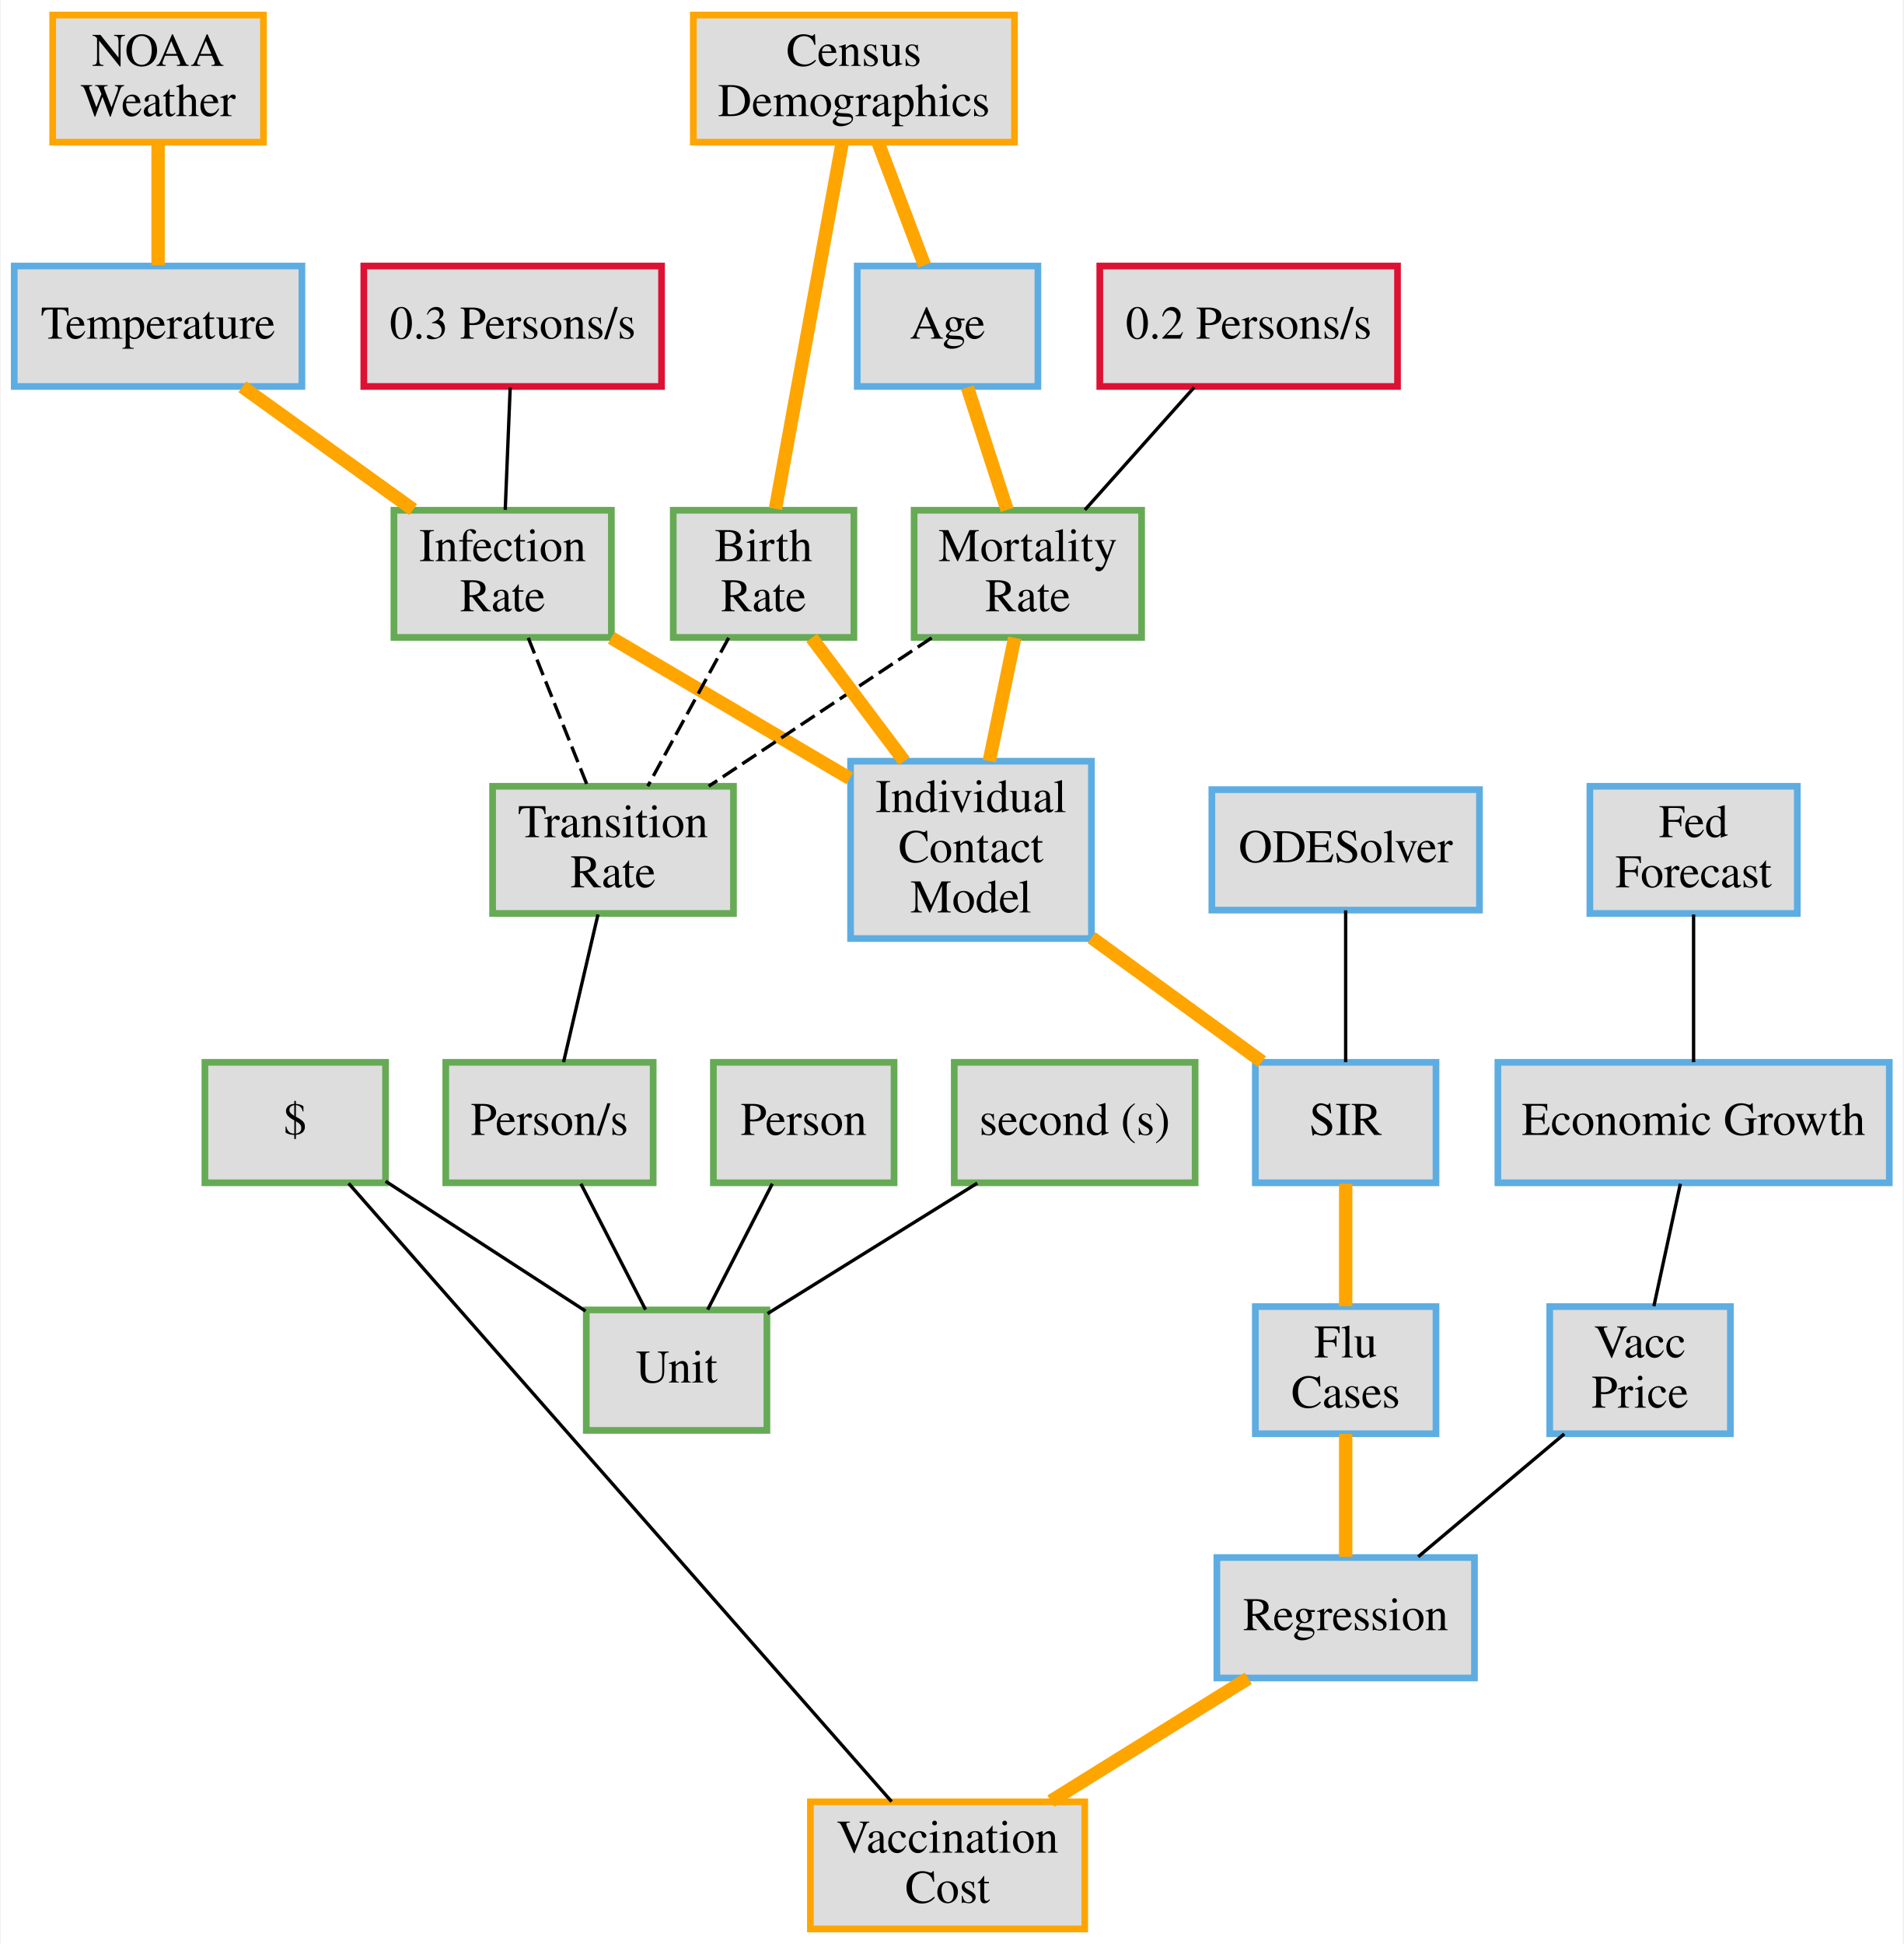
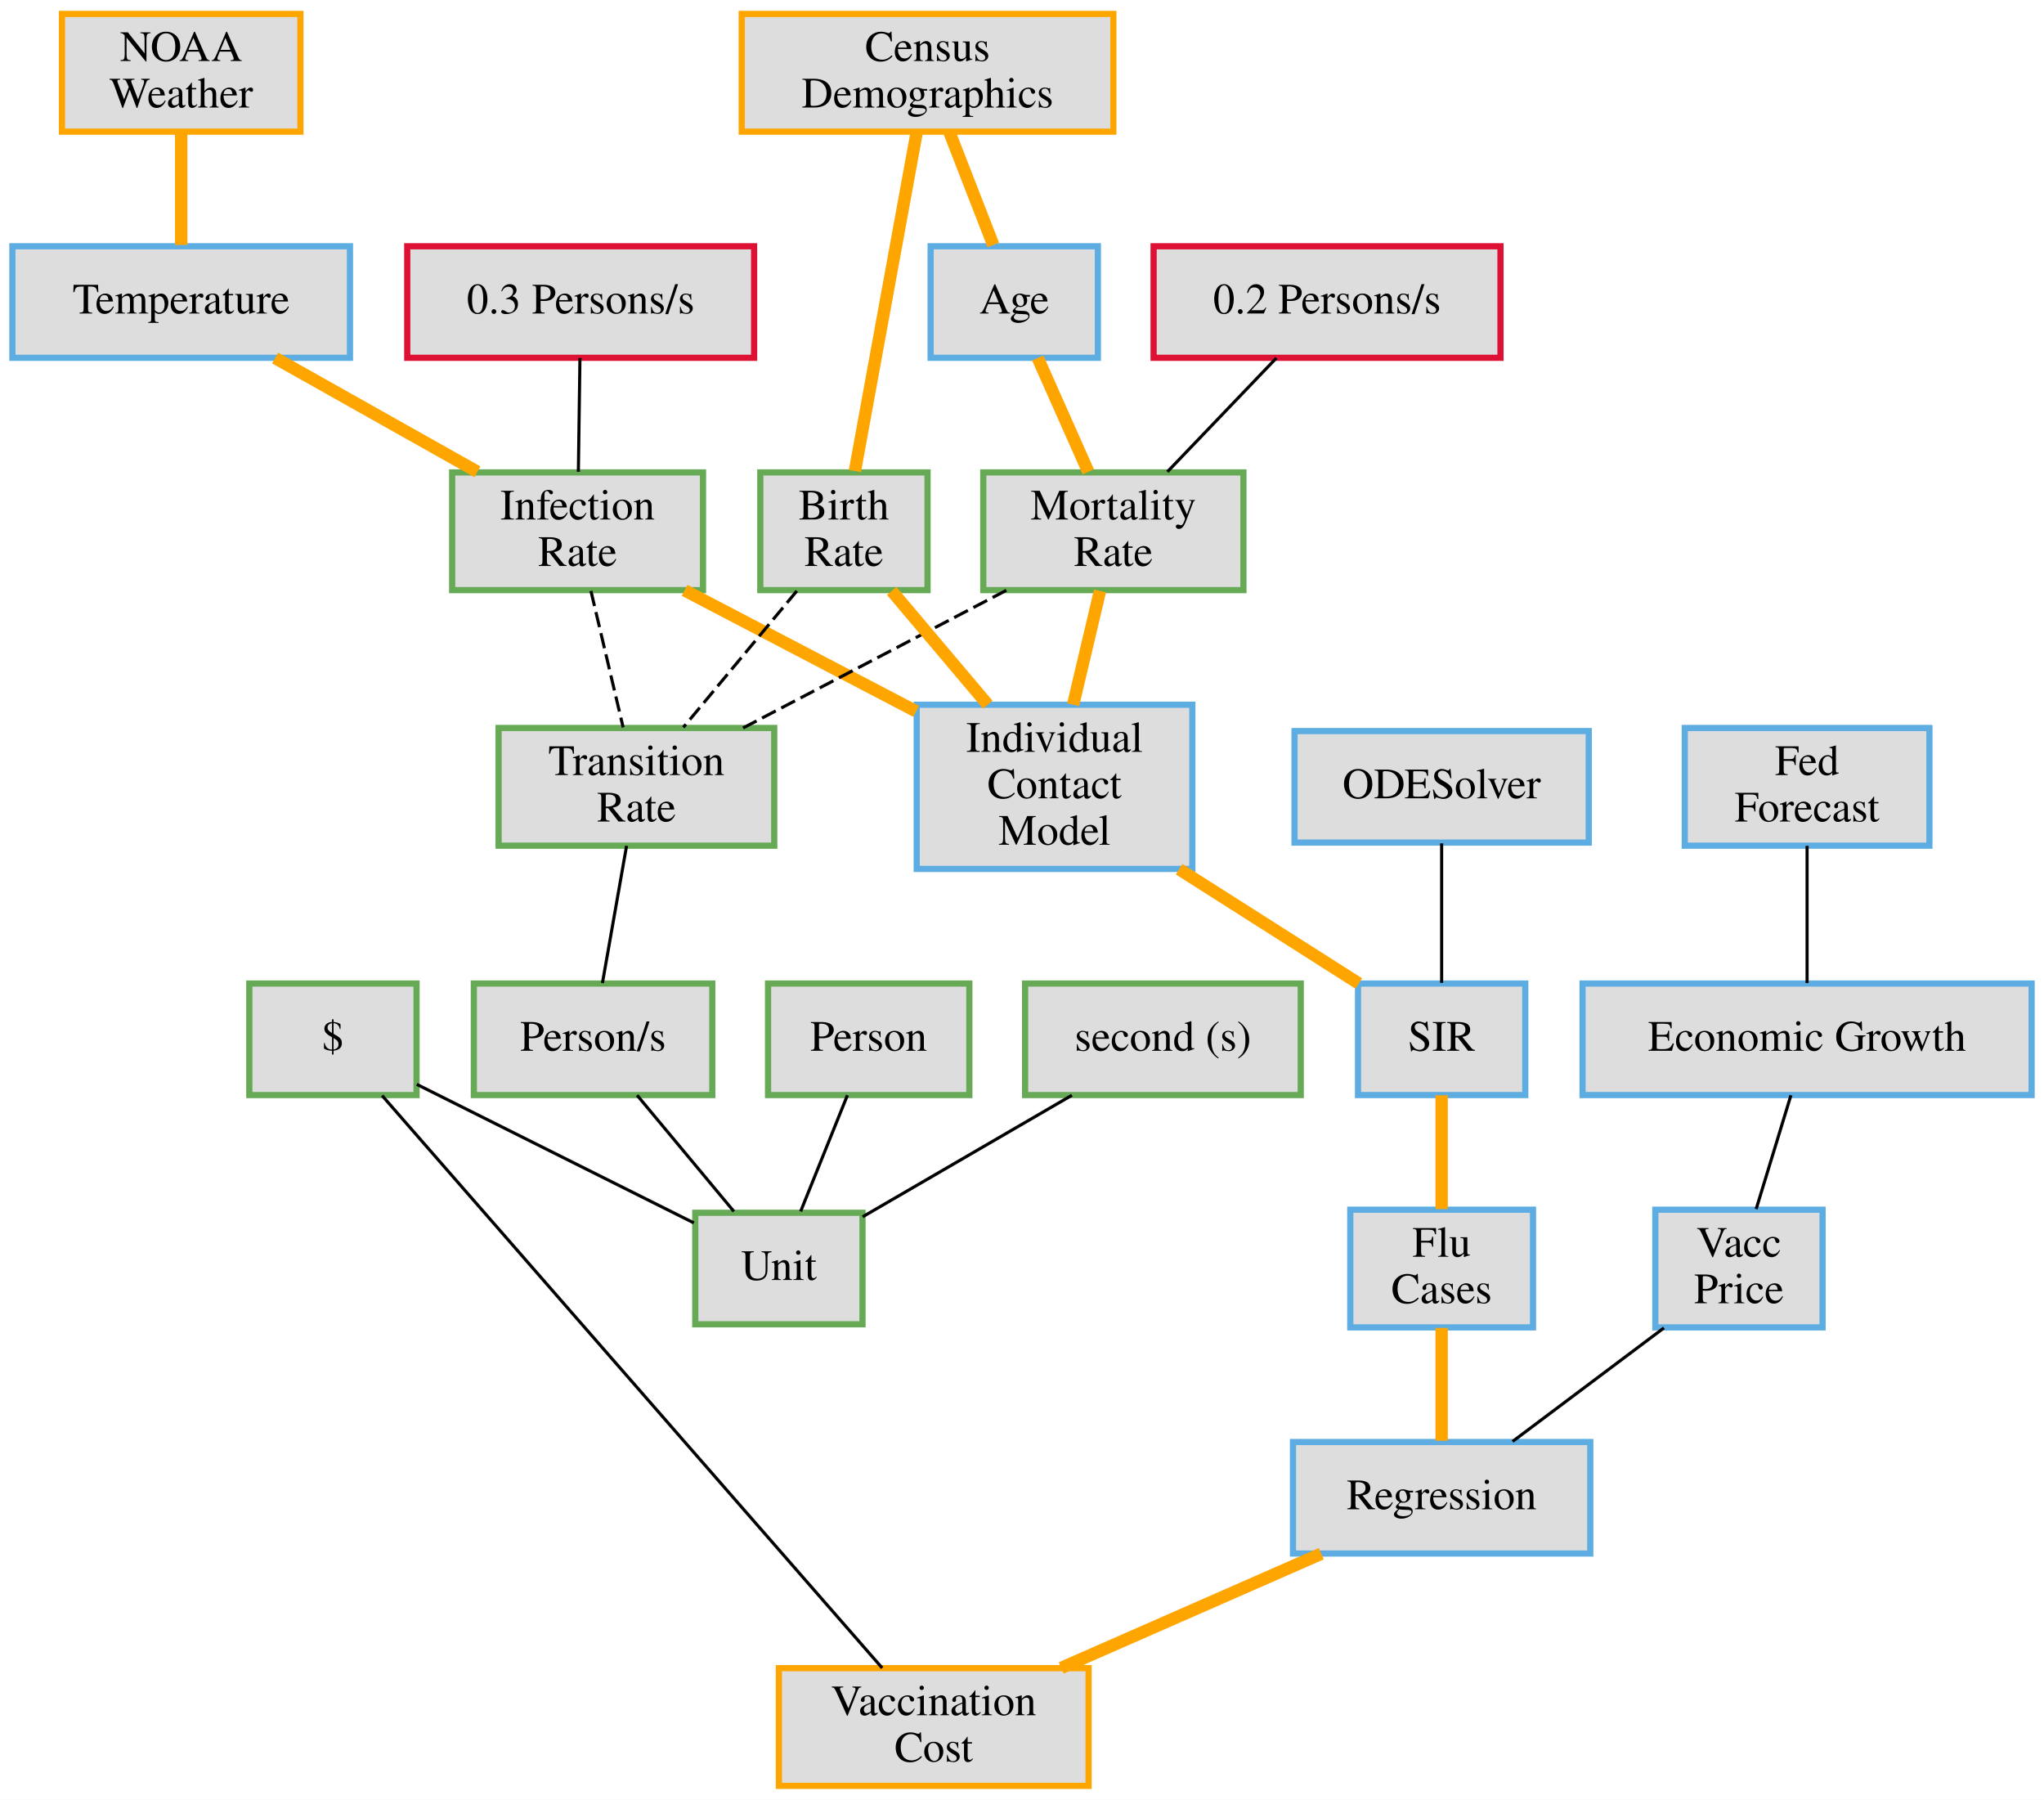
- <svg xmlns="http://www.w3.org/2000/svg" width="569pt" height="581pt" viewBox="0.00 0.00 568.50 581.00">
+ <svg xmlns="http://www.w3.org/2000/svg" width="660pt" height="581pt" viewBox="0.00 0.00 660.00 581.00">
  <g id="graph0" class="graph" transform="scale(1 1) rotate(0) translate(4 577)">
-     <polygon fill="#ffffff" stroke="transparent" points="-4,4 -4,-577 564.5,-577 564.5,4 -4,4" />
+     <polygon fill="white" stroke="none" points="-4,4 -4,-577 656,-577 656,4 -4,4" />
    <g id="node1" class="node">
-       <polygon fill="#dddddd" stroke="#5dade2" stroke-width="2" points="250,-296.5 250,-349.5 322,-349.5 322,-296.5 250,-296.5" />
-       <text text-anchor="middle" x="286" y="-334.3" font-family="Times,serif" font-size="14.00" fill="#000000">Individual</text>
-       <text text-anchor="middle" x="286" y="-319.3" font-family="Times,serif" font-size="14.00" fill="#000000">Contact</text>
-       <text text-anchor="middle" x="286" y="-304.3" font-family="Times,serif" font-size="14.00" fill="#000000">Model</text>
+       <polygon fill="#dddddd" stroke="#5dade2" stroke-width="2" points="292,-296.5 292,-349.5 381,-349.5 381,-296.5 292,-296.5" />
+       <text text-anchor="middle" x="336.5" y="-334.3" font-family="Times,serif" font-size="14.00">Individual</text>
+       <text text-anchor="middle" x="336.5" y="-319.3" font-family="Times,serif" font-size="14.00">Contact</text>
+       <text text-anchor="middle" x="336.5" y="-304.3" font-family="Times,serif" font-size="14.00">Model</text>
    </g>
    <g id="node2" class="node">
-       <polygon fill="#dddddd" stroke="#5dade2" stroke-width="2" points="371,-223.5 371,-259.5 425,-259.5 425,-223.5 371,-223.5" />
-       <text text-anchor="middle" x="398" y="-237.8" font-family="Times,serif" font-size="14.00" fill="#000000">SIR</text>
+       <polygon fill="#dddddd" stroke="#5dade2" stroke-width="2" points="434.5,-223.5 434.5,-259.5 488.5,-259.5 488.5,-223.5 434.5,-223.5" />
+       <text text-anchor="middle" x="461.5" y="-237.8" font-family="Times,serif" font-size="14.00">SIR</text>
    </g>
    <g id="edge1" class="edge">
-       <path fill="none" stroke="#ffa500" stroke-width="4" d="M322.054,-296.764C338.68,-284.666 358.005,-270.603 373,-259.692" />
+       <path fill="none" stroke="orange" stroke-width="4" d="M376.739,-296.408C395.723,-284.334 417.86,-270.255 434.749,-259.514" />
    </g>
    <g id="node22" class="node">
-       <polygon fill="#dddddd" stroke="#5dade2" stroke-width="2" points="371,-148.5 371,-186.5 425,-186.5 425,-148.5 371,-148.5" />
-       <text text-anchor="middle" x="398" y="-171.3" font-family="Times,serif" font-size="14.00" fill="#000000">Flu</text>
-       <text text-anchor="middle" x="398" y="-156.3" font-family="Times,serif" font-size="14.00" fill="#000000">Cases</text>
+       <polygon fill="#dddddd" stroke="#5dade2" stroke-width="2" points="432,-148.5 432,-186.5 491,-186.5 491,-148.5 432,-148.5" />
+       <text text-anchor="middle" x="461.5" y="-171.3" font-family="Times,serif" font-size="14.00">Flu</text>
+       <text text-anchor="middle" x="461.5" y="-156.3" font-family="Times,serif" font-size="14.00">Cases</text>
    </g>
    <g id="edge19" class="edge">
-       <path fill="none" stroke="#ffa500" stroke-width="4" d="M398,-223.208C398,-212.08 398,-197.888 398,-186.614" />
+       <path fill="none" stroke="orange" stroke-width="4" d="M461.5,-223.437C461.5,-212.375 461.5,-197.979 461.5,-186.699" />
    </g>
    <g id="node3" class="node">
-       <polygon fill="#dddddd" stroke="#66aa55" stroke-width="2" points="113.5,-386.5 113.5,-424.5 178.5,-424.5 178.5,-386.5 113.5,-386.5" />
-       <text text-anchor="middle" x="146" y="-409.3" font-family="Times,serif" font-size="14.00" fill="#000000">Infection</text>
-       <text text-anchor="middle" x="146" y="-394.3" font-family="Times,serif" font-size="14.00" fill="#000000">Rate</text>
+       <polygon fill="#dddddd" stroke="#66aa55" stroke-width="2" points="142,-386.5 142,-424.5 223,-424.5 223,-386.5 142,-386.5" />
+       <text text-anchor="middle" x="182.5" y="-409.3" font-family="Times,serif" font-size="14.00">Infection</text>
+       <text text-anchor="middle" x="182.5" y="-394.3" font-family="Times,serif" font-size="14.00">Rate</text>
    </g>
    <g id="edge2" class="edge">
-       <path fill="none" stroke="#ffa500" stroke-width="4" d="M178.471,-386.365C199.796,-373.799 227.718,-357.345 249.764,-344.353" />
+       <path fill="none" stroke="orange" stroke-width="4" d="M217.061,-386.434C239.142,-374.892 267.995,-359.809 291.811,-347.36" />
    </g>
    <g id="node7" class="node">
-       <polygon fill="#dddddd" stroke="#66aa55" stroke-width="2" points="143,-304 143,-342 215,-342 215,-304 143,-304" />
-       <text text-anchor="middle" x="179" y="-326.8" font-family="Times,serif" font-size="14.00" fill="#000000">Transition</text>
-       <text text-anchor="middle" x="179" y="-311.8" font-family="Times,serif" font-size="14.00" fill="#000000">Rate</text>
+       <polygon fill="#dddddd" stroke="#66aa55" stroke-width="2" points="157,-304 157,-342 246,-342 246,-304 157,-304" />
+       <text text-anchor="middle" x="201.5" y="-326.8" font-family="Times,serif" font-size="14.00">Transition</text>
+       <text text-anchor="middle" x="201.5" y="-311.8" font-family="Times,serif" font-size="14.00">Rate</text>
    </g>
    <g id="edge7" class="edge">
-       <path fill="none" stroke="#000000" stroke-dasharray="5,2" d="M153.654,-386.365C158.985,-373.037 166.066,-355.336 171.388,-342.031" />
+       <path fill="none" stroke="black" stroke-dasharray="5,2" d="M186.811,-386.233C189.921,-373.059 194.1,-355.352 197.206,-342.194" />
    </g>
    <g id="node4" class="node">
-       <polygon fill="#dddddd" stroke="#dd1133" stroke-width="2" points="104.5,-461.5 104.5,-497.5 193.5,-497.5 193.5,-461.5 104.5,-461.5" />
-       <text text-anchor="middle" x="149" y="-475.8" font-family="Times,serif" font-size="14.00" fill="#000000">0.3 Persons/s</text>
+       <polygon fill="#dddddd" stroke="#dd1133" stroke-width="2" points="127.5,-461.5 127.5,-497.5 239.5,-497.5 239.5,-461.5 127.5,-461.5" />
+       <text text-anchor="middle" x="183.5" y="-475.8" font-family="Times,serif" font-size="14.00">0.3 Persons/s</text>
    </g>
    <g id="edge3" class="edge">
-       <path fill="none" stroke="#000000" d="M148.258,-461.208C147.807,-450.08 147.232,-435.888 146.775,-424.614" />
+       <path fill="none" stroke="black" d="M183.263,-461.437C183.109,-450.375 182.909,-435.979 182.753,-424.699" />
    </g>
    <g id="node5" class="node">
-       <polygon fill="#dddddd" stroke="#dd1133" stroke-width="2" points="324.5,-461.5 324.5,-497.5 413.5,-497.5 413.5,-461.5 324.5,-461.5" />
-       <text text-anchor="middle" x="369" y="-475.8" font-family="Times,serif" font-size="14.00" fill="#000000">0.2 Persons/s</text>
+       <polygon fill="#dddddd" stroke="#dd1133" stroke-width="2" points="368.5,-461.5 368.5,-497.5 480.5,-497.5 480.5,-461.5 368.5,-461.5" />
+       <text text-anchor="middle" x="424.5" y="-475.8" font-family="Times,serif" font-size="14.00">0.2 Persons/s</text>
    </g>
    <g id="node6" class="node">
-       <polygon fill="#dddddd" stroke="#66aa55" stroke-width="2" points="269,-386.5 269,-424.5 337,-424.5 337,-386.5 269,-386.5" />
-       <text text-anchor="middle" x="303" y="-409.3" font-family="Times,serif" font-size="14.00" fill="#000000">Mortality</text>
-       <text text-anchor="middle" x="303" y="-394.3" font-family="Times,serif" font-size="14.00" fill="#000000">Rate</text>
+       <polygon fill="#dddddd" stroke="#66aa55" stroke-width="2" points="313.5,-386.5 313.5,-424.5 397.5,-424.5 397.5,-386.5 313.5,-386.5" />
+       <text text-anchor="middle" x="355.5" y="-409.3" font-family="Times,serif" font-size="14.00">Mortality</text>
+       <text text-anchor="middle" x="355.5" y="-394.3" font-family="Times,serif" font-size="14.00">Rate</text>
    </g>
    <g id="edge4" class="edge">
-       <path fill="none" stroke="#000000" d="M352.685,-461.208C342.76,-450.08 330.103,-435.888 320.048,-424.614" />
+       <path fill="none" stroke="black" d="M408.148,-461.437C397.547,-450.375 383.751,-435.979 372.941,-424.699" />
    </g>
    <g id="edge5" class="edge">
-       <path fill="none" stroke="#ffa500" stroke-width="4" d="M299.057,-386.365C296.801,-375.417 293.937,-361.519 291.467,-349.529" />
+       <path fill="none" stroke="orange" stroke-width="4" d="M351.189,-386.233C348.627,-375.378 345.338,-361.446 342.523,-349.517" />
    </g>
    <g id="edge6" class="edge">
-       <path fill="none" stroke="#000000" stroke-dasharray="5,2" d="M274.24,-386.365C254.208,-373.037 227.602,-355.336 207.604,-342.031" />
+       <path fill="none" stroke="black" stroke-dasharray="5,2" d="M320.939,-386.434C295.577,-373.177 261.281,-355.249 235.945,-342.005" />
    </g>
    <g id="node9" class="node">
-       <polygon fill="#dddddd" stroke="#66aa55" stroke-width="2" points="129,-223.5 129,-259.5 191,-259.5 191,-223.5 129,-223.5" />
-       <text text-anchor="middle" x="160" y="-237.8" font-family="Times,serif" font-size="14.00" fill="#000000">Person/s</text>
+       <polygon fill="#dddddd" stroke="#66aa55" stroke-width="2" points="149,-223.5 149,-259.5 226,-259.5 226,-223.5 149,-223.5" />
+       <text text-anchor="middle" x="187.5" y="-237.8" font-family="Times,serif" font-size="14.00">Person/s</text>
    </g>
    <g id="edge10" class="edge">
-       <path fill="none" stroke="#000000" d="M174.497,-303.686C171.381,-290.317 167.261,-272.646 164.21,-259.559" />
+       <path fill="none" stroke="black" d="M198.323,-303.96C195.984,-290.675 192.822,-272.722 190.52,-259.651" />
    </g>
    <g id="node8" class="node">
-       <polygon fill="#dddddd" stroke="#66aa55" stroke-width="2" points="197,-386.5 197,-424.5 251,-424.5 251,-386.5 197,-386.5" />
-       <text text-anchor="middle" x="224" y="-409.3" font-family="Times,serif" font-size="14.00" fill="#000000">Birth</text>
-       <text text-anchor="middle" x="224" y="-394.3" font-family="Times,serif" font-size="14.00" fill="#000000">Rate</text>
+       <polygon fill="#dddddd" stroke="#66aa55" stroke-width="2" points="241.5,-386.5 241.5,-424.5 295.5,-424.5 295.5,-386.5 241.5,-386.5" />
+       <text text-anchor="middle" x="268.5" y="-409.3" font-family="Times,serif" font-size="14.00">Birth</text>
+       <text text-anchor="middle" x="268.5" y="-394.3" font-family="Times,serif" font-size="14.00">Rate</text>
    </g>
    <g id="edge9" class="edge">
-       <path fill="none" stroke="#ffa500" stroke-width="4" d="M238.38,-386.365C246.607,-375.417 257.053,-361.519 266.063,-349.529" />
+       <path fill="none" stroke="orange" stroke-width="4" d="M283.93,-386.233C293.1,-375.378 304.868,-361.446 314.945,-349.517" />
    </g>
    <g id="edge8" class="edge">
-       <path fill="none" stroke="#000000" stroke-dasharray="5,2" d="M213.563,-386.365C206.293,-373.037 196.638,-355.336 189.38,-342.031" />
+       <path fill="none" stroke="black" stroke-dasharray="5,2" d="M253.297,-386.233C242.332,-373.059 227.594,-355.352 216.643,-342.194" />
    </g>
    <g id="node11" class="node">
-       <polygon fill="#dddddd" stroke="#66aa55" stroke-width="2" points="171,-149.5 171,-185.5 225,-185.5 225,-149.5 171,-149.5" />
-       <text text-anchor="middle" x="198" y="-163.8" font-family="Times,serif" font-size="14.00" fill="#000000">Unit</text>
+       <polygon fill="#dddddd" stroke="#66aa55" stroke-width="2" points="220.5,-149.5 220.5,-185.5 274.5,-185.5 274.5,-149.5 220.5,-149.5" />
+       <text text-anchor="middle" x="247.5" y="-163.8" font-family="Times,serif" font-size="14.00">Unit</text>
    </g>
    <g id="edge12" class="edge">
-       <path fill="none" stroke="#000000" d="M169.393,-223.208C175.283,-211.738 182.845,-197.012 188.715,-185.582" />
+       <path fill="none" stroke="black" d="M201.719,-223.437C211.145,-212.126 223.476,-197.328 232.966,-185.941" />
    </g>
    <g id="node10" class="node">
-       <polygon fill="#dddddd" stroke="#66aa55" stroke-width="2" points="209,-223.5 209,-259.5 263,-259.5 263,-223.5 209,-223.5" />
-       <text text-anchor="middle" x="236" y="-237.8" font-family="Times,serif" font-size="14.00" fill="#000000">Person</text>
+       <polygon fill="#dddddd" stroke="#66aa55" stroke-width="2" points="244,-223.5 244,-259.5 309,-259.5 309,-223.5 244,-223.5" />
+       <text text-anchor="middle" x="276.5" y="-237.8" font-family="Times,serif" font-size="14.00">Person</text>
    </g>
    <g id="edge11" class="edge">
-       <path fill="none" stroke="#000000" d="M226.607,-223.208C220.717,-211.738 213.155,-197.012 207.285,-185.582" />
+       <path fill="none" stroke="black" d="M269.627,-223.437C265.072,-212.126 259.111,-197.328 254.525,-185.941" />
    </g>
    <g id="node12" class="node">
-       <polygon fill="#dddddd" stroke="#66aa55" stroke-width="2" points="281,-223.5 281,-259.5 353,-259.5 353,-223.5 281,-223.5" />
-       <text text-anchor="middle" x="317" y="-237.8" font-family="Times,serif" font-size="14.00" fill="#000000">second (s)</text>
+       <polygon fill="#dddddd" stroke="#66aa55" stroke-width="2" points="327,-223.5 327,-259.5 416,-259.5 416,-223.5 327,-223.5" />
+       <text text-anchor="middle" x="371.5" y="-237.8" font-family="Times,serif" font-size="14.00">second (s)</text>
    </g>
    <g id="edge13" class="edge">
-       <path fill="none" stroke="#000000" d="M287.889,-223.398C268.761,-211.502 243.904,-196.045 225.179,-184.401" />
+       <path fill="none" stroke="black" d="M342.114,-223.437C321.631,-211.544 294.509,-195.796 274.557,-184.21" />
    </g>
    <g id="node13" class="node">
-       <polygon fill="#dddddd" stroke="#66aa55" stroke-width="2" points="57,-223.5 57,-259.5 111,-259.5 111,-223.5 57,-223.5" />
-       <text text-anchor="middle" x="84" y="-237.8" font-family="Times,serif" font-size="14.00" fill="#000000">$</text>
+       <polygon fill="#dddddd" stroke="#66aa55" stroke-width="2" points="76.5,-223.5 76.5,-259.5 130.5,-259.5 130.5,-223.5 76.5,-223.5" />
+       <text text-anchor="middle" x="103.5" y="-237.8" font-family="Times,serif" font-size="14.00">$</text>
    </g>
    <g id="edge14" class="edge">
-       <path fill="none" stroke="#000000" d="M111.016,-223.963C129.057,-212.252 152.7,-196.905 170.782,-185.167" />
+       <path fill="none" stroke="black" d="M130.585,-226.957C156.167,-214.166 194.345,-195.078 220.047,-182.227" />
    </g>
    <g id="node15" class="node">
-       <polygon fill="#dddddd" stroke="#ffa500" stroke-width="2" points="238,-.5 238,-38.5 320,-38.5 320,-.5 238,-.5" />
-       <text text-anchor="middle" x="279" y="-23.3" font-family="Times,serif" font-size="14.00" fill="#000000">Vaccination</text>
-       <text text-anchor="middle" x="279" y="-8.3" font-family="Times,serif" font-size="14.00" fill="#000000">Cost</text>
+       <polygon fill="#dddddd" stroke="orange" stroke-width="2" points="247.5,-0.5 247.5,-38.5 347.5,-38.5 347.5,-0.5 247.5,-0.5" />
+       <text text-anchor="middle" x="297.5" y="-23.3" font-family="Times,serif" font-size="14.00">Vaccination</text>
+       <text text-anchor="middle" x="297.5" y="-8.3" font-family="Times,serif" font-size="14.00">Cost</text>
    </g>
    <g id="edge27" class="edge">
-       <path fill="none" stroke="#000000" d="M99.958,-223.333C136.342,-181.911 225.155,-80.801 262.269,-38.548" />
+       <path fill="none" stroke="black" d="M119.376,-223.333C155.573,-181.911 243.931,-80.801 280.855,-38.548" />
    </g>
    <g id="node14" class="node">
-       <polygon fill="#dddddd" stroke="#ffa500" stroke-width="2" points="11.5,-534.5 11.5,-572.5 74.5,-572.5 74.5,-534.5 11.5,-534.5" />
-       <text text-anchor="middle" x="43" y="-557.3" font-family="Times,serif" font-size="14.00" fill="#000000">NOAA</text>
-       <text text-anchor="middle" x="43" y="-542.3" font-family="Times,serif" font-size="14.00" fill="#000000">Weather</text>
+       <polygon fill="#dddddd" stroke="orange" stroke-width="2" points="16,-534.5 16,-572.5 93,-572.5 93,-534.5 16,-534.5" />
+       <text text-anchor="middle" x="54.5" y="-557.3" font-family="Times,serif" font-size="14.00">NOAA</text>
+       <text text-anchor="middle" x="54.5" y="-542.3" font-family="Times,serif" font-size="14.00">Weather</text>
    </g>
    <g id="node19" class="node">
-       <polygon fill="#dddddd" stroke="#5dade2" stroke-width="2" points="0,-461.5 0,-497.5 86,-497.5 86,-461.5 0,-461.5" />
-       <text text-anchor="middle" x="43" y="-475.8" font-family="Times,serif" font-size="14.00" fill="#000000">Temperature</text>
+       <polygon fill="#dddddd" stroke="#5dade2" stroke-width="2" points="0,-461.5 0,-497.5 109,-497.5 109,-461.5 0,-461.5" />
+       <text text-anchor="middle" x="54.5" y="-475.8" font-family="Times,serif" font-size="14.00">Temperature</text>
    </g>
    <g id="edge22" class="edge">
-       <path fill="none" stroke="#ffa500" stroke-width="4" d="M43,-534.443C43,-523.138 43,-508.883 43,-497.727" />
+       <path fill="none" stroke="orange" stroke-width="4" d="M54.5,-534.331C54.5,-523.167 54.5,-508.941 54.5,-497.918" />
    </g>
    <g id="node16" class="node">
-       <polygon fill="#dddddd" stroke="#5dade2" stroke-width="2" points="471,-304 471,-342 533,-342 533,-304 471,-304" />
-       <text text-anchor="middle" x="502" y="-326.8" font-family="Times,serif" font-size="14.00" fill="#000000">Fed</text>
-       <text text-anchor="middle" x="502" y="-311.8" font-family="Times,serif" font-size="14.00" fill="#000000">Forecast</text>
+       <polygon fill="#dddddd" stroke="#5dade2" stroke-width="2" points="540,-304 540,-342 619,-342 619,-304 540,-304" />
+       <text text-anchor="middle" x="579.5" y="-326.8" font-family="Times,serif" font-size="14.00">Fed</text>
+       <text text-anchor="middle" x="579.5" y="-311.8" font-family="Times,serif" font-size="14.00">Forecast</text>
    </g>
    <g id="node21" class="node">
-       <polygon fill="#dddddd" stroke="#5dade2" stroke-width="2" points="443.5,-223.5 443.5,-259.5 560.5,-259.5 560.5,-223.5 443.5,-223.5" />
-       <text text-anchor="middle" x="502" y="-237.8" font-family="Times,serif" font-size="14.00" fill="#000000">Economic Growth</text>
+       <polygon fill="#dddddd" stroke="#5dade2" stroke-width="2" points="507,-223.5 507,-259.5 652,-259.5 652,-223.5 507,-223.5" />
+       <text text-anchor="middle" x="579.5" y="-237.8" font-family="Times,serif" font-size="14.00">Economic Growth</text>
    </g>
    <g id="edge24" class="edge">
-       <path fill="none" stroke="#000000" d="M502,-303.686C502,-290.317 502,-272.646 502,-259.559" />
+       <path fill="none" stroke="black" d="M579.5,-303.96C579.5,-290.675 579.5,-272.722 579.5,-259.651" />
    </g>
    <g id="node17" class="node">
-       <polygon fill="#dddddd" stroke="#ffa500" stroke-width="2" points="203,-534.5 203,-572.5 299,-572.5 299,-534.5 203,-534.5" />
-       <text text-anchor="middle" x="251" y="-557.3" font-family="Times,serif" font-size="14.00" fill="#000000">Census</text>
-       <text text-anchor="middle" x="251" y="-542.3" font-family="Times,serif" font-size="14.00" fill="#000000">Demographics</text>
+       <polygon fill="#dddddd" stroke="orange" stroke-width="2" points="235.5,-534.5 235.5,-572.5 355.5,-572.5 355.5,-534.5 235.5,-534.5" />
+       <text text-anchor="middle" x="295.5" y="-557.3" font-family="Times,serif" font-size="14.00">Census</text>
+       <text text-anchor="middle" x="295.5" y="-542.3" font-family="Times,serif" font-size="14.00">Demographics</text>
    </g>
    <g id="edge17" class="edge">
-       <path fill="none" stroke="#ffa500" stroke-width="4" d="M247.525,-534.455C242.37,-506.193 232.744,-453.431 227.547,-424.942" />
+       <path fill="none" stroke="orange" stroke-width="4" d="M292.025,-534.455C286.87,-506.193 277.244,-453.431 272.047,-424.942" />
    </g>
    <g id="node20" class="node">
-       <polygon fill="#dddddd" stroke="#5dade2" stroke-width="2" points="252,-461.5 252,-497.5 306,-497.5 306,-461.5 252,-461.5" />
-       <text text-anchor="middle" x="279" y="-475.8" font-family="Times,serif" font-size="14.00" fill="#000000">Age</text>
+       <polygon fill="#dddddd" stroke="#5dade2" stroke-width="2" points="296.5,-461.5 296.5,-497.5 350.5,-497.5 350.5,-461.5 296.5,-461.5" />
+       <text text-anchor="middle" x="323.5" y="-475.8" font-family="Times,serif" font-size="14.00">Age</text>
    </g>
    <g id="edge23" class="edge">
-       <path fill="none" stroke="#ffa500" stroke-width="4" d="M258.211,-534.443C262.488,-523.138 267.882,-508.883 272.103,-497.727" />
+       <path fill="none" stroke="orange" stroke-width="4" d="M302.566,-534.331C306.907,-523.167 312.44,-508.941 316.726,-497.918" />
    </g>
    <g id="node18" class="node">
-       <polygon fill="#dddddd" stroke="#5dade2" stroke-width="2" points="358,-305 358,-341 438,-341 438,-305 358,-305" />
-       <text text-anchor="middle" x="398" y="-319.3" font-family="Times,serif" font-size="14.00" fill="#000000">ODESolver</text>
+       <polygon fill="#dddddd" stroke="#5dade2" stroke-width="2" points="414,-305 414,-341 509,-341 509,-305 414,-305" />
+       <text text-anchor="middle" x="461.5" y="-319.3" font-family="Times,serif" font-size="14.00">ODESolver</text>
    </g>
    <g id="edge25" class="edge">
-       <path fill="none" stroke="#000000" d="M398,-304.913C398,-291.407 398,-273.031 398,-259.537" />
+       <path fill="none" stroke="black" d="M461.5,-304.75C461.5,-291.415 461.5,-273.043 461.5,-259.717" />
    </g>
    <g id="edge15" class="edge">
-       <path fill="none" stroke="#ffa500" stroke-width="4" d="M68.197,-461.398C83.681,-450.273 103.503,-436.032 119.263,-424.709" />
+       <path fill="none" stroke="orange" stroke-width="4" d="M84.834,-461.437C104.499,-450.375 130.092,-435.979 150.146,-424.699" />
    </g>
    <g id="edge16" class="edge">
-       <path fill="none" stroke="#ffa500" stroke-width="4" d="M284.933,-461.208C288.542,-450.08 293.144,-435.888 296.801,-424.614" />
+       <path fill="none" stroke="orange" stroke-width="4" d="M331.084,-461.437C336,-450.375 342.398,-435.979 347.411,-424.699" />
    </g>
    <g id="node23" class="node">
-       <polygon fill="#dddddd" stroke="#5dade2" stroke-width="2" points="459,-148.5 459,-186.5 513,-186.5 513,-148.5 459,-148.5" />
-       <text text-anchor="middle" x="486" y="-171.3" font-family="Times,serif" font-size="14.00" fill="#000000">Vacc</text>
-       <text text-anchor="middle" x="486" y="-156.3" font-family="Times,serif" font-size="14.00" fill="#000000">Price</text>
+       <polygon fill="#dddddd" stroke="#5dade2" stroke-width="2" points="530.5,-148.5 530.5,-186.5 584.5,-186.5 584.5,-148.5 530.5,-148.5" />
+       <text text-anchor="middle" x="557.5" y="-171.3" font-family="Times,serif" font-size="14.00">Vacc</text>
+       <text text-anchor="middle" x="557.5" y="-156.3" font-family="Times,serif" font-size="14.00">Price</text>
    </g>
    <g id="edge18" class="edge">
-       <path fill="none" stroke="#000000" d="M498.045,-223.208C495.639,-212.08 492.57,-197.888 490.133,-186.614" />
+       <path fill="none" stroke="black" d="M574.286,-223.437C570.906,-212.375 566.508,-197.979 563.061,-186.699" />
    </g>
    <g id="node24" class="node">
-       <polygon fill="#dddddd" stroke="#5dade2" stroke-width="2" points="359.5,-75.5 359.5,-111.5 436.5,-111.5 436.5,-75.5 359.5,-75.5" />
-       <text text-anchor="middle" x="398" y="-89.8" font-family="Times,serif" font-size="14.00" fill="#000000">Regression</text>
+       <polygon fill="#dddddd" stroke="#5dade2" stroke-width="2" points="413.5,-75.5 413.5,-111.5 509.5,-111.5 509.5,-75.5 413.5,-75.5" />
+       <text text-anchor="middle" x="461.5" y="-89.8" font-family="Times,serif" font-size="14.00">Regression</text>
    </g>
    <g id="edge21" class="edge">
-       <path fill="none" stroke="#ffa500" stroke-width="4" d="M398,-148.443C398,-137.138 398,-122.883 398,-111.727" />
+       <path fill="none" stroke="orange" stroke-width="4" d="M461.5,-148.331C461.5,-137.167 461.5,-122.941 461.5,-111.918" />
    </g>
    <g id="edge20" class="edge">
-       <path fill="none" stroke="#000000" d="M463.338,-148.443C449.894,-137.138 432.942,-122.883 419.675,-111.727" />
+       <path fill="none" stroke="black" d="M533.275,-148.331C518.278,-137.083 499.138,-122.729 484.395,-111.671" />
    </g>
    <g id="edge26" class="edge">
-       <path fill="none" stroke="#ffa500" stroke-width="4" d="M368.889,-75.398C350.999,-64.273 328.099,-50.032 309.89,-38.709" />
+       <path fill="none" stroke="orange" stroke-width="4" d="M422.634,-75.437C397.344,-64.334 364.401,-49.871 338.664,-38.572" />
    </g>
  </g>
</svg>
